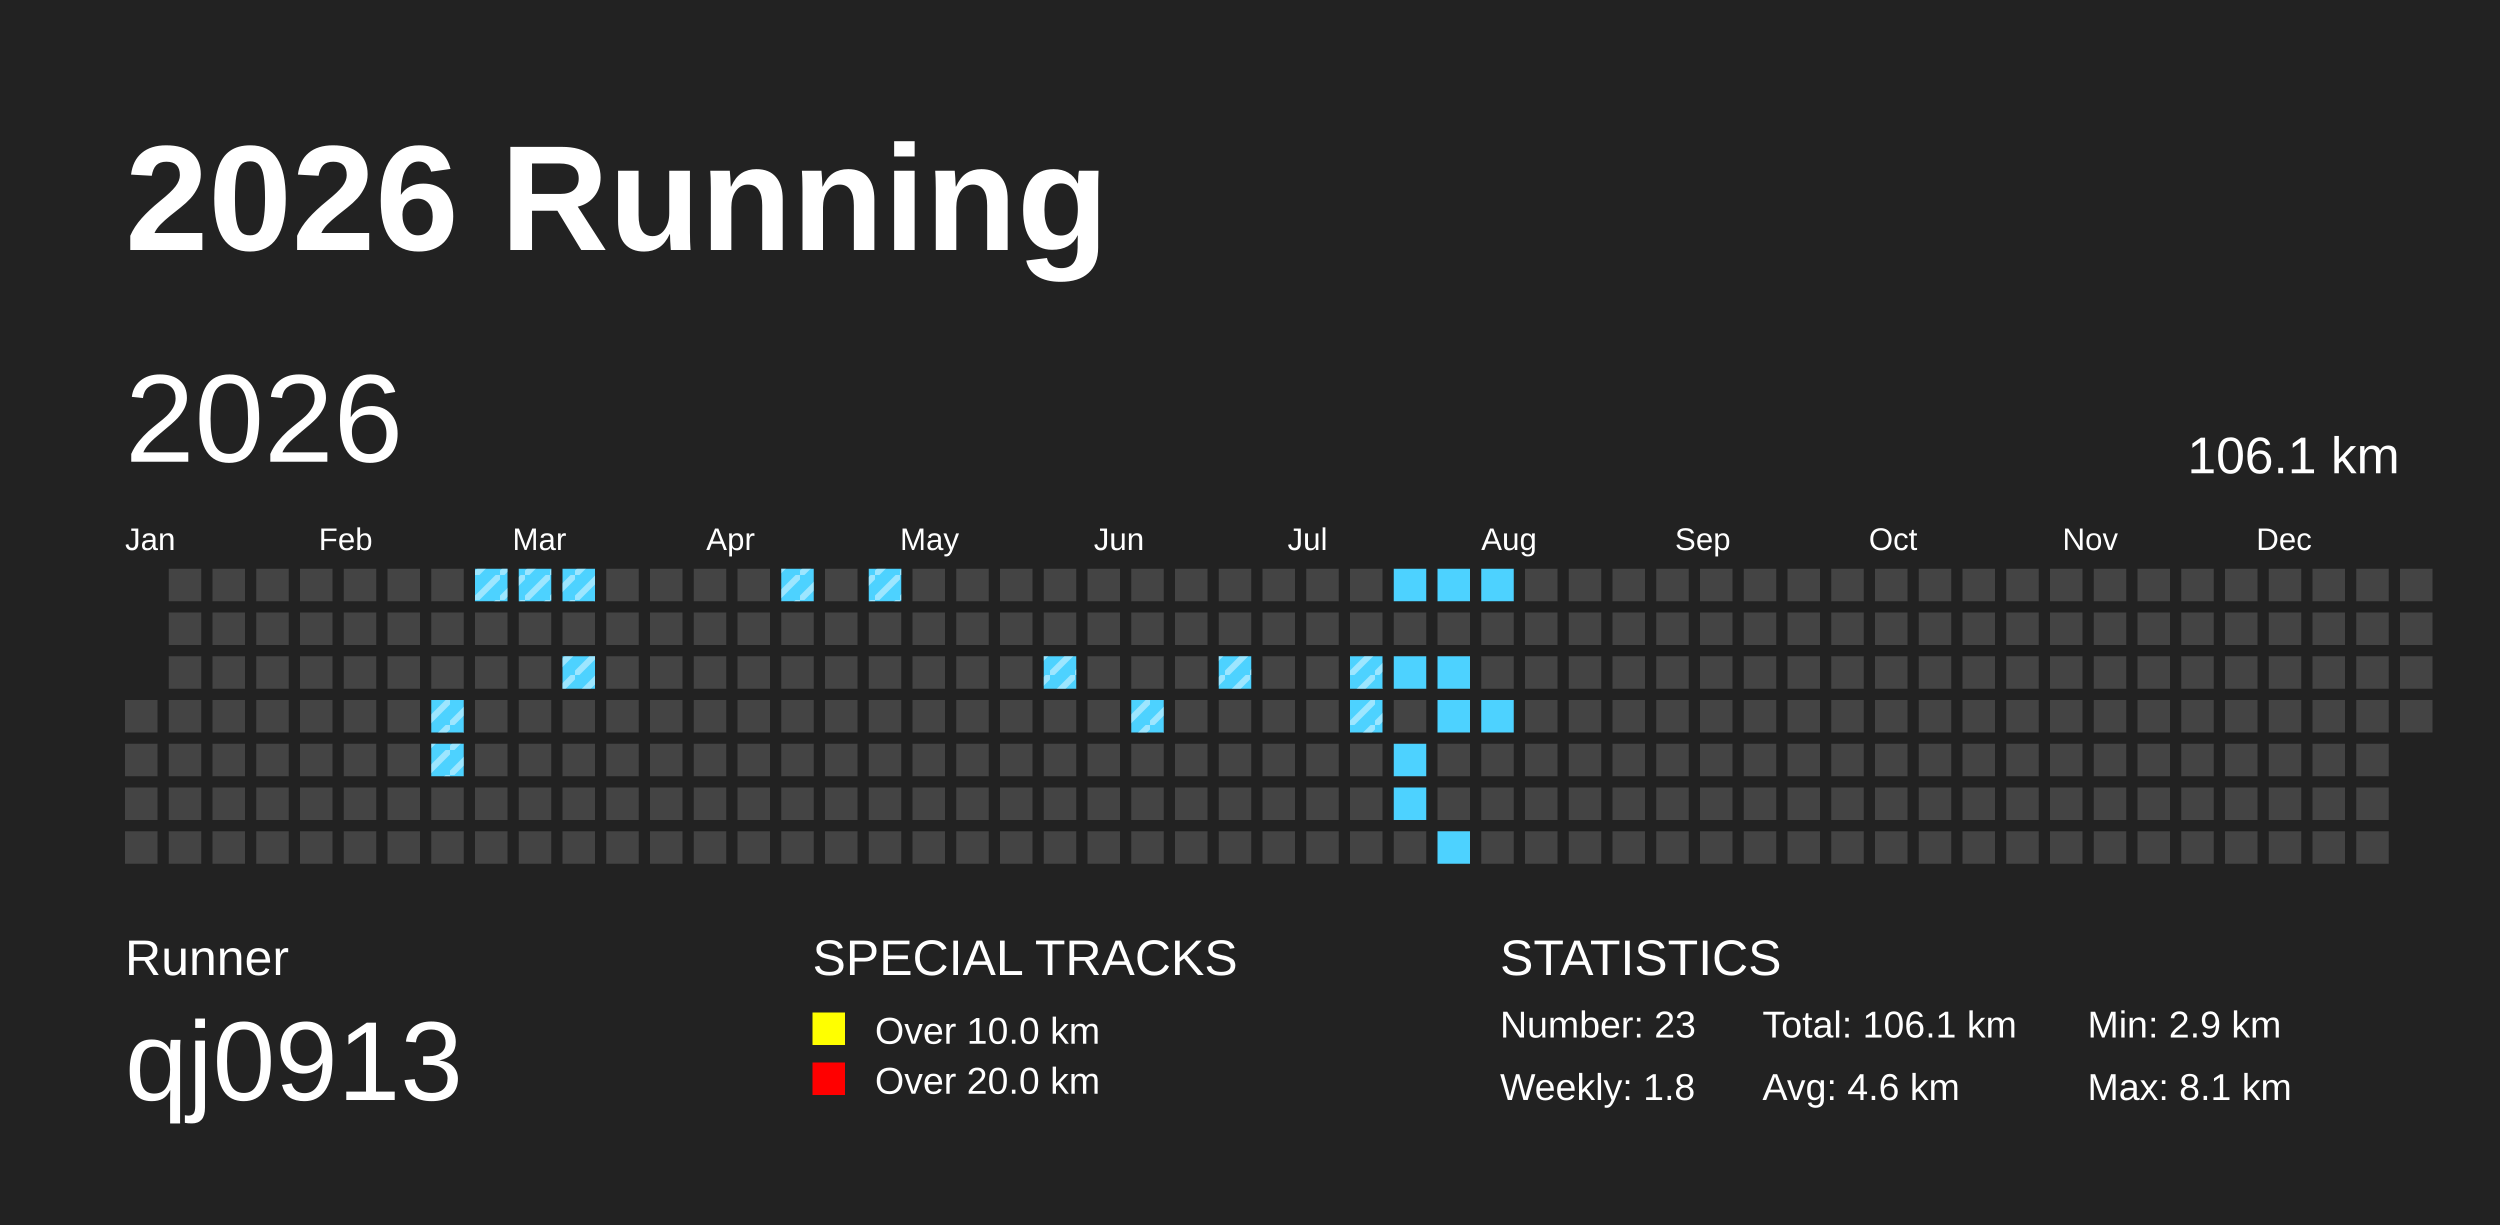
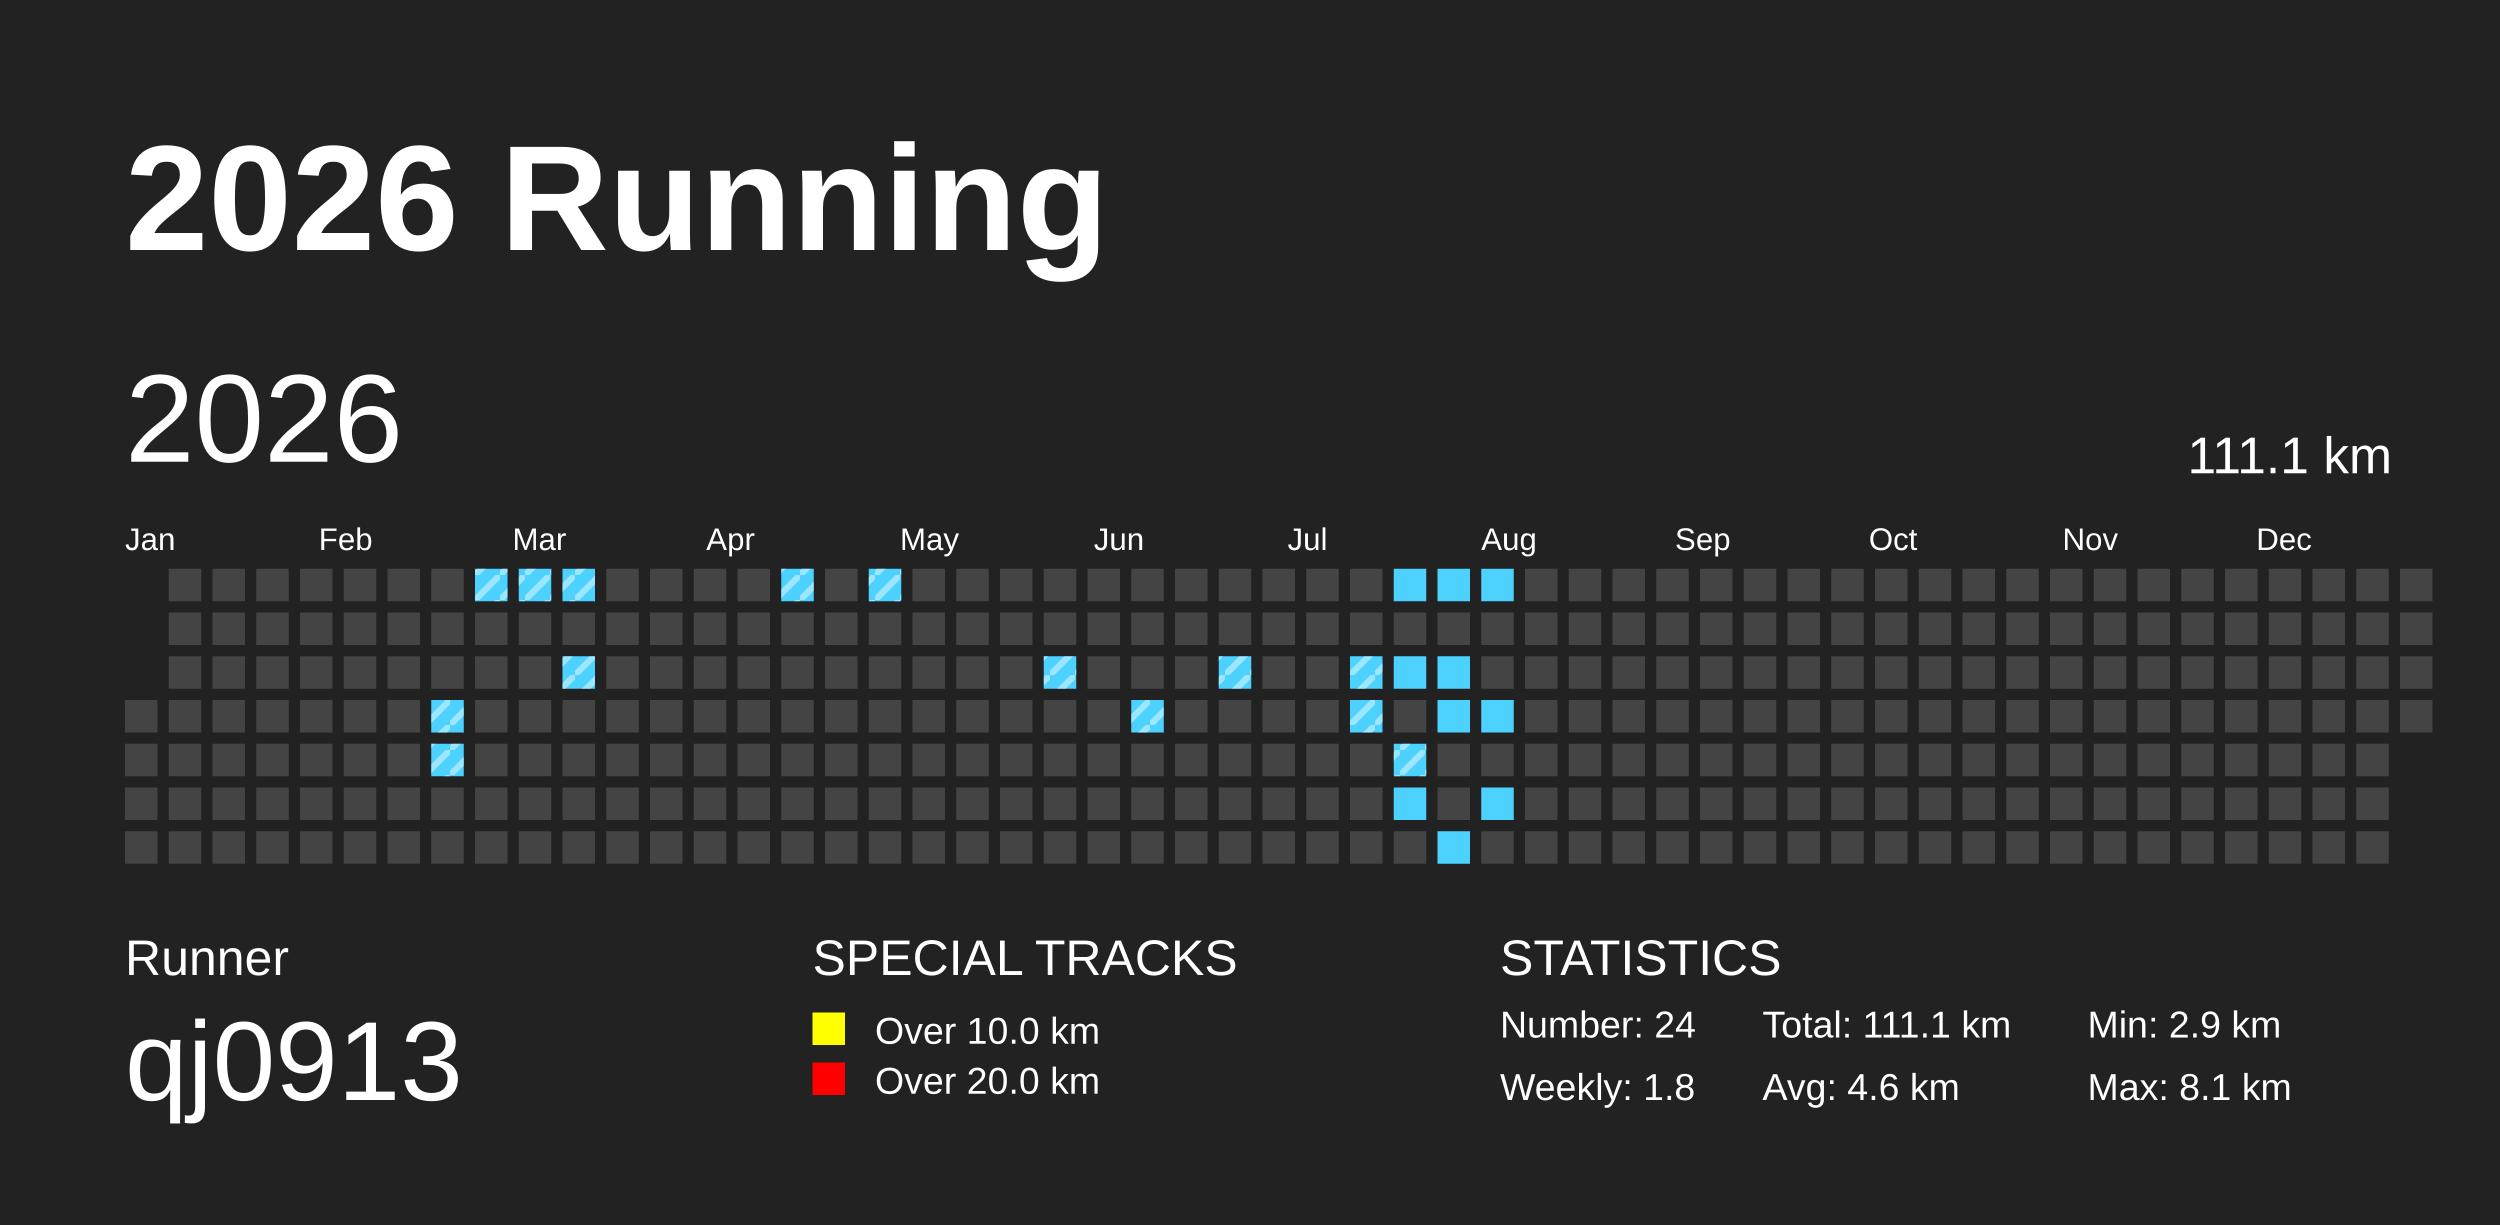
<svg xmlns="http://www.w3.org/2000/svg" baseProfile="full" height="98mm" version="1.1" viewBox="0,0,200,98" width="200mm">
  <defs>
    <pattern height="2" id="indoor-stripe" patternUnits="userSpaceOnUse" width="2">
      <line stroke="white" stroke-opacity="0.45" stroke-width="0.5" x1="0" x2="2" y1="2" y2="0" />
    </pattern>
  </defs>
  <rect fill="#222222" height="98" width="200" x="0" y="0" />
  <text fill="#FFFFFF" style="font-size:12px; font-family:Arial; font-weight:bold;" x="10" y="20">2026 Running</text>
  <text fill="#FFFFFF" style="font-size:4px; font-family:Arial" x="10" y="78">Runner</text>
  <text fill="#FFFFFF" style="font-size:9px; font-family:Arial" x="10" y="88">qj0913</text>
  <text fill="#FFFFFF" style="font-size:4px; font-family:Arial" x="65" y="78">SPECIAL TRACKS</text>
  <rect fill="yellow" height="2.6" width="2.6" x="65" y="81" />
  <text fill="#FFFFFF" style="font-size:3px; font-family:Arial" x="70" y="83.5">Over 10.0 km</text>
  <rect fill="red" height="2.6" width="2.6" x="65" y="85" />
  <text fill="#FFFFFF" style="font-size:3px; font-family:Arial" x="70" y="87.5">Over 20.0 km</text>
  <text fill="#FFFFFF" style="font-size:4px; font-family:Arial" x="120" y="78">STATISTICS</text>
-   <text fill="#FFFFFF" style="font-size:3px; font-family:Arial" x="120" y="83">Number: 23</text>
+   <text fill="#FFFFFF" style="font-size:3px; font-family:Arial" x="120" y="83">Number: 24</text>
  <text fill="#FFFFFF" style="font-size:3px; font-family:Arial" x="120" y="88">Weekly: 1.8</text>
-   <text fill="#FFFFFF" style="font-size:3px; font-family:Arial" x="141" y="83">Total: 106.1 km</text>
+   <text fill="#FFFFFF" style="font-size:3px; font-family:Arial" x="141" y="83">Total: 111.1 km</text>
  <text fill="#FFFFFF" style="font-size:3px; font-family:Arial" x="141" y="88">Avg: 4.6 km</text>
  <text fill="#FFFFFF" style="font-size:3px; font-family:Arial" x="167" y="83">Min: 2.9 km</text>
  <text fill="#FFFFFF" style="font-size:3px; font-family:Arial" x="167" y="88">Max: 8.1 km</text>
  <text dominant-baseline="hanging" fill="#FFFFFF" style="font-size:10.0px; font-family:Arial;" x="10" y="30">2026</text>
-   <text dominant-baseline="hanging" fill="#FFFFFF" style="font-size:4.125px; font-family:Arial;" x="175" y="35">106.1 km</text>
+   <text dominant-baseline="hanging" fill="#FFFFFF" style="font-size:4.125px; font-family:Arial;" x="175" y="35">111.1 km</text>
  <text fill="#FFFFFF" style="font-size:2.5px; font-family:Arial" x="10.0" y="44">Jan</text>
  <text fill="#FFFFFF" style="font-size:2.5px; font-family:Arial" x="25.5" y="44">Feb</text>
  <text fill="#FFFFFF" style="font-size:2.5px; font-family:Arial" x="41.0" y="44">Mar</text>
  <text fill="#FFFFFF" style="font-size:2.5px; font-family:Arial" x="56.5" y="44">Apr</text>
  <text fill="#FFFFFF" style="font-size:2.5px; font-family:Arial" x="72.0" y="44">May</text>
  <text fill="#FFFFFF" style="font-size:2.5px; font-family:Arial" x="87.5" y="44">Jun</text>
  <text fill="#FFFFFF" style="font-size:2.5px; font-family:Arial" x="103.0" y="44">Jul</text>
  <text fill="#FFFFFF" style="font-size:2.5px; font-family:Arial" x="118.5" y="44">Aug</text>
  <text fill="#FFFFFF" style="font-size:2.5px; font-family:Arial" x="134.0" y="44">Sep</text>
  <text fill="#FFFFFF" style="font-size:2.5px; font-family:Arial" x="149.5" y="44">Oct</text>
  <text fill="#FFFFFF" style="font-size:2.5px; font-family:Arial" x="165.0" y="44">Nov</text>
  <text fill="#FFFFFF" style="font-size:2.5px; font-family:Arial" x="180.5" y="44">Dec</text>
  <rect fill="#444444" height="2.6" width="2.6" x="10.0" y="56.0" />
  <rect fill="#444444" height="2.6" width="2.6" x="10.0" y="59.5" />
  <rect fill="#444444" height="2.6" width="2.6" x="10.0" y="63.0" />
  <rect fill="#444444" height="2.6" width="2.6" x="10.0" y="66.5" />
  <rect fill="#444444" height="2.6" width="2.6" x="13.5" y="45.5" />
  <rect fill="#444444" height="2.6" width="2.6" x="13.5" y="49.0" />
  <rect fill="#444444" height="2.6" width="2.6" x="13.5" y="52.5" />
  <rect fill="#444444" height="2.6" width="2.6" x="13.5" y="56.0" />
  <rect fill="#444444" height="2.6" width="2.6" x="13.5" y="59.5" />
  <rect fill="#444444" height="2.6" width="2.6" x="13.5" y="63.0" />
  <rect fill="#444444" height="2.6" width="2.6" x="13.5" y="66.5" />
  <rect fill="#444444" height="2.6" width="2.6" x="17.0" y="45.5" />
  <rect fill="#444444" height="2.6" width="2.6" x="17.0" y="49.0" />
  <rect fill="#444444" height="2.6" width="2.6" x="17.0" y="52.5" />
  <rect fill="#444444" height="2.6" width="2.6" x="17.0" y="56.0" />
  <rect fill="#444444" height="2.6" width="2.6" x="17.0" y="59.5" />
  <rect fill="#444444" height="2.6" width="2.6" x="17.0" y="63.0" />
  <rect fill="#444444" height="2.6" width="2.6" x="17.0" y="66.5" />
  <rect fill="#444444" height="2.6" width="2.6" x="20.5" y="45.5" />
  <rect fill="#444444" height="2.6" width="2.6" x="20.5" y="49.0" />
  <rect fill="#444444" height="2.6" width="2.6" x="20.5" y="52.5" />
  <rect fill="#444444" height="2.6" width="2.6" x="20.5" y="56.0" />
  <rect fill="#444444" height="2.6" width="2.6" x="20.5" y="59.5" />
  <rect fill="#444444" height="2.6" width="2.6" x="20.5" y="63.0" />
  <rect fill="#444444" height="2.6" width="2.6" x="20.5" y="66.5" />
  <rect fill="#444444" height="2.6" width="2.6" x="24.0" y="45.5" />
  <rect fill="#444444" height="2.6" width="2.6" x="24.0" y="49.0" />
  <rect fill="#444444" height="2.6" width="2.6" x="24.0" y="52.5" />
  <rect fill="#444444" height="2.6" width="2.6" x="24.0" y="56.0" />
  <rect fill="#444444" height="2.6" width="2.6" x="24.0" y="59.5" />
  <rect fill="#444444" height="2.6" width="2.6" x="24.0" y="63.0" />
  <rect fill="#444444" height="2.6" width="2.6" x="24.0" y="66.5" />
  <rect fill="#444444" height="2.6" width="2.6" x="27.5" y="45.5" />
  <rect fill="#444444" height="2.6" width="2.6" x="27.5" y="49.0" />
  <rect fill="#444444" height="2.6" width="2.6" x="27.5" y="52.5" />
  <rect fill="#444444" height="2.6" width="2.6" x="27.5" y="56.0" />
  <rect fill="#444444" height="2.6" width="2.6" x="27.5" y="59.5" />
  <rect fill="#444444" height="2.6" width="2.6" x="27.5" y="63.0" />
  <rect fill="#444444" height="2.6" width="2.6" x="27.5" y="66.5" />
  <rect fill="#444444" height="2.6" width="2.6" x="31.0" y="45.5" />
  <rect fill="#444444" height="2.6" width="2.6" x="31.0" y="49.0" />
  <rect fill="#444444" height="2.6" width="2.6" x="31.0" y="52.5" />
  <rect fill="#444444" height="2.6" width="2.6" x="31.0" y="56.0" />
  <rect fill="#444444" height="2.6" width="2.6" x="31.0" y="59.5" />
  <rect fill="#444444" height="2.6" width="2.6" x="31.0" y="63.0" />
  <rect fill="#444444" height="2.6" width="2.6" x="31.0" y="66.5" />
  <rect fill="#444444" height="2.6" width="2.6" x="34.5" y="45.5" />
  <rect fill="#444444" height="2.6" width="2.6" x="34.5" y="49.0" />
  <rect fill="#444444" height="2.6" width="2.6" x="34.5" y="52.5" />
  <rect fill="#4DD2FF" height="2.6" width="2.6" x="34.5" y="56.0" />
  <rect fill="url(#indoor-stripe)" height="2.6" style="pointer-events: none;" width="2.6" x="34.5" y="56.0" />
  <rect fill="#4DD2FF" height="2.6" width="2.6" x="34.5" y="59.5" />
  <rect fill="url(#indoor-stripe)" height="2.6" style="pointer-events: none;" width="2.6" x="34.5" y="59.5" />
  <rect fill="#444444" height="2.6" width="2.6" x="34.5" y="63.0" />
  <rect fill="#444444" height="2.6" width="2.6" x="34.5" y="66.5" />
  <rect fill="#4DD2FF" height="2.6" width="2.6" x="38.0" y="45.5" />
  <rect fill="url(#indoor-stripe)" height="2.6" style="pointer-events: none;" width="2.6" x="38.0" y="45.5" />
  <rect fill="#444444" height="2.6" width="2.6" x="38.0" y="49.0" />
  <rect fill="#444444" height="2.6" width="2.6" x="38.0" y="52.5" />
  <rect fill="#444444" height="2.6" width="2.6" x="38.0" y="56.0" />
  <rect fill="#444444" height="2.6" width="2.6" x="38.0" y="59.5" />
  <rect fill="#444444" height="2.6" width="2.6" x="38.0" y="63.0" />
  <rect fill="#444444" height="2.6" width="2.6" x="38.0" y="66.5" />
  <rect fill="#4DD2FF" height="2.6" width="2.6" x="41.5" y="45.5" />
  <rect fill="url(#indoor-stripe)" height="2.6" style="pointer-events: none;" width="2.6" x="41.5" y="45.5" />
  <rect fill="#444444" height="2.6" width="2.6" x="41.5" y="49.0" />
  <rect fill="#444444" height="2.6" width="2.6" x="41.5" y="52.5" />
  <rect fill="#444444" height="2.6" width="2.6" x="41.5" y="56.0" />
  <rect fill="#444444" height="2.6" width="2.6" x="41.5" y="59.5" />
  <rect fill="#444444" height="2.6" width="2.6" x="41.5" y="63.0" />
  <rect fill="#444444" height="2.6" width="2.6" x="41.5" y="66.5" />
  <rect fill="#4DD2FF" height="2.6" width="2.6" x="45.0" y="45.5" />
  <rect fill="url(#indoor-stripe)" height="2.6" style="pointer-events: none;" width="2.6" x="45.0" y="45.5" />
  <rect fill="#444444" height="2.6" width="2.6" x="45.0" y="49.0" />
  <rect fill="#4DD2FF" height="2.6" width="2.6" x="45.0" y="52.5" />
  <rect fill="url(#indoor-stripe)" height="2.6" style="pointer-events: none;" width="2.6" x="45.0" y="52.5" />
  <rect fill="#444444" height="2.6" width="2.6" x="45.0" y="56.0" />
  <rect fill="#444444" height="2.6" width="2.6" x="45.0" y="59.5" />
  <rect fill="#444444" height="2.6" width="2.6" x="45.0" y="63.0" />
  <rect fill="#444444" height="2.6" width="2.6" x="45.0" y="66.5" />
  <rect fill="#444444" height="2.6" width="2.6" x="48.5" y="45.5" />
  <rect fill="#444444" height="2.6" width="2.6" x="48.5" y="49.0" />
  <rect fill="#444444" height="2.6" width="2.6" x="48.5" y="52.5" />
  <rect fill="#444444" height="2.6" width="2.6" x="48.5" y="56.0" />
  <rect fill="#444444" height="2.6" width="2.6" x="48.5" y="59.5" />
  <rect fill="#444444" height="2.6" width="2.6" x="48.5" y="63.0" />
  <rect fill="#444444" height="2.6" width="2.6" x="48.5" y="66.5" />
  <rect fill="#444444" height="2.6" width="2.6" x="52.0" y="45.5" />
  <rect fill="#444444" height="2.6" width="2.6" x="52.0" y="49.0" />
  <rect fill="#444444" height="2.6" width="2.6" x="52.0" y="52.5" />
  <rect fill="#444444" height="2.6" width="2.6" x="52.0" y="56.0" />
  <rect fill="#444444" height="2.6" width="2.6" x="52.0" y="59.5" />
  <rect fill="#444444" height="2.6" width="2.6" x="52.0" y="63.0" />
  <rect fill="#444444" height="2.6" width="2.6" x="52.0" y="66.5" />
  <rect fill="#444444" height="2.6" width="2.6" x="55.5" y="45.5" />
  <rect fill="#444444" height="2.6" width="2.6" x="55.5" y="49.0" />
  <rect fill="#444444" height="2.6" width="2.6" x="55.5" y="52.5" />
  <rect fill="#444444" height="2.6" width="2.6" x="55.5" y="56.0" />
  <rect fill="#444444" height="2.6" width="2.6" x="55.5" y="59.5" />
  <rect fill="#444444" height="2.6" width="2.6" x="55.5" y="63.0" />
  <rect fill="#444444" height="2.6" width="2.6" x="55.5" y="66.5" />
  <rect fill="#444444" height="2.6" width="2.6" x="59.0" y="45.5" />
  <rect fill="#444444" height="2.6" width="2.6" x="59.0" y="49.0" />
  <rect fill="#444444" height="2.6" width="2.6" x="59.0" y="52.5" />
  <rect fill="#444444" height="2.6" width="2.6" x="59.0" y="56.0" />
  <rect fill="#444444" height="2.6" width="2.6" x="59.0" y="59.5" />
  <rect fill="#444444" height="2.6" width="2.6" x="59.0" y="63.0" />
  <rect fill="#444444" height="2.6" width="2.6" x="59.0" y="66.5" />
  <rect fill="#4DD2FF" height="2.6" width="2.6" x="62.5" y="45.5" />
  <rect fill="url(#indoor-stripe)" height="2.6" style="pointer-events: none;" width="2.6" x="62.5" y="45.5" />
  <rect fill="#444444" height="2.6" width="2.6" x="62.5" y="49.0" />
  <rect fill="#444444" height="2.6" width="2.6" x="62.5" y="52.5" />
  <rect fill="#444444" height="2.6" width="2.6" x="62.5" y="56.0" />
  <rect fill="#444444" height="2.6" width="2.6" x="62.5" y="59.5" />
  <rect fill="#444444" height="2.6" width="2.6" x="62.5" y="63.0" />
  <rect fill="#444444" height="2.6" width="2.6" x="62.5" y="66.5" />
  <rect fill="#444444" height="2.6" width="2.6" x="66.0" y="45.5" />
  <rect fill="#444444" height="2.6" width="2.6" x="66.0" y="49.0" />
  <rect fill="#444444" height="2.6" width="2.6" x="66.0" y="52.5" />
  <rect fill="#444444" height="2.6" width="2.6" x="66.0" y="56.0" />
  <rect fill="#444444" height="2.6" width="2.6" x="66.0" y="59.5" />
  <rect fill="#444444" height="2.6" width="2.6" x="66.0" y="63.0" />
  <rect fill="#444444" height="2.6" width="2.6" x="66.0" y="66.5" />
  <rect fill="#4DD2FF" height="2.6" width="2.6" x="69.5" y="45.5" />
  <rect fill="url(#indoor-stripe)" height="2.6" style="pointer-events: none;" width="2.6" x="69.5" y="45.5" />
  <rect fill="#444444" height="2.6" width="2.6" x="69.5" y="49.0" />
  <rect fill="#444444" height="2.6" width="2.6" x="69.5" y="52.5" />
  <rect fill="#444444" height="2.6" width="2.6" x="69.5" y="56.0" />
  <rect fill="#444444" height="2.6" width="2.6" x="69.5" y="59.5" />
  <rect fill="#444444" height="2.6" width="2.6" x="69.5" y="63.0" />
  <rect fill="#444444" height="2.6" width="2.6" x="69.5" y="66.5" />
  <rect fill="#444444" height="2.6" width="2.6" x="73.0" y="45.5" />
  <rect fill="#444444" height="2.6" width="2.6" x="73.0" y="49.0" />
  <rect fill="#444444" height="2.6" width="2.6" x="73.0" y="52.5" />
  <rect fill="#444444" height="2.6" width="2.6" x="73.0" y="56.0" />
  <rect fill="#444444" height="2.6" width="2.6" x="73.0" y="59.5" />
  <rect fill="#444444" height="2.6" width="2.6" x="73.0" y="63.0" />
  <rect fill="#444444" height="2.6" width="2.6" x="73.0" y="66.5" />
  <rect fill="#444444" height="2.6" width="2.6" x="76.5" y="45.5" />
  <rect fill="#444444" height="2.6" width="2.6" x="76.5" y="49.0" />
  <rect fill="#444444" height="2.6" width="2.6" x="76.5" y="52.5" />
  <rect fill="#444444" height="2.6" width="2.6" x="76.5" y="56.0" />
  <rect fill="#444444" height="2.6" width="2.6" x="76.5" y="59.5" />
  <rect fill="#444444" height="2.6" width="2.6" x="76.5" y="63.0" />
  <rect fill="#444444" height="2.6" width="2.6" x="76.5" y="66.5" />
  <rect fill="#444444" height="2.6" width="2.6" x="80.0" y="45.5" />
  <rect fill="#444444" height="2.6" width="2.6" x="80.0" y="49.0" />
  <rect fill="#444444" height="2.6" width="2.6" x="80.0" y="52.5" />
  <rect fill="#444444" height="2.6" width="2.6" x="80.0" y="56.0" />
  <rect fill="#444444" height="2.6" width="2.6" x="80.0" y="59.5" />
  <rect fill="#444444" height="2.6" width="2.6" x="80.0" y="63.0" />
  <rect fill="#444444" height="2.6" width="2.6" x="80.0" y="66.5" />
  <rect fill="#444444" height="2.6" width="2.6" x="83.5" y="45.5" />
  <rect fill="#444444" height="2.6" width="2.6" x="83.5" y="49.0" />
  <rect fill="#4DD2FF" height="2.6" width="2.6" x="83.5" y="52.5" />
  <rect fill="url(#indoor-stripe)" height="2.6" style="pointer-events: none;" width="2.6" x="83.5" y="52.5" />
  <rect fill="#444444" height="2.6" width="2.6" x="83.5" y="56.0" />
  <rect fill="#444444" height="2.6" width="2.6" x="83.5" y="59.5" />
  <rect fill="#444444" height="2.6" width="2.6" x="83.5" y="63.0" />
  <rect fill="#444444" height="2.6" width="2.6" x="83.5" y="66.5" />
  <rect fill="#444444" height="2.6" width="2.6" x="87.0" y="45.5" />
  <rect fill="#444444" height="2.6" width="2.6" x="87.0" y="49.0" />
  <rect fill="#444444" height="2.6" width="2.6" x="87.0" y="52.5" />
  <rect fill="#444444" height="2.6" width="2.6" x="87.0" y="56.0" />
  <rect fill="#444444" height="2.6" width="2.6" x="87.0" y="59.5" />
  <rect fill="#444444" height="2.6" width="2.6" x="87.0" y="63.0" />
  <rect fill="#444444" height="2.6" width="2.6" x="87.0" y="66.5" />
  <rect fill="#444444" height="2.6" width="2.6" x="90.5" y="45.5" />
  <rect fill="#444444" height="2.6" width="2.6" x="90.5" y="49.0" />
  <rect fill="#444444" height="2.6" width="2.6" x="90.5" y="52.5" />
  <rect fill="#4DD2FF" height="2.6" width="2.6" x="90.5" y="56.0" />
  <rect fill="url(#indoor-stripe)" height="2.6" style="pointer-events: none;" width="2.6" x="90.5" y="56.0" />
  <rect fill="#444444" height="2.6" width="2.6" x="90.5" y="59.5" />
  <rect fill="#444444" height="2.6" width="2.6" x="90.5" y="63.0" />
  <rect fill="#444444" height="2.6" width="2.6" x="90.5" y="66.5" />
  <rect fill="#444444" height="2.6" width="2.6" x="94.0" y="45.5" />
  <rect fill="#444444" height="2.6" width="2.6" x="94.0" y="49.0" />
  <rect fill="#444444" height="2.6" width="2.6" x="94.0" y="52.5" />
  <rect fill="#444444" height="2.6" width="2.6" x="94.0" y="56.0" />
  <rect fill="#444444" height="2.6" width="2.6" x="94.0" y="59.5" />
  <rect fill="#444444" height="2.6" width="2.6" x="94.0" y="63.0" />
  <rect fill="#444444" height="2.6" width="2.6" x="94.0" y="66.5" />
  <rect fill="#444444" height="2.6" width="2.6" x="97.5" y="45.5" />
  <rect fill="#444444" height="2.6" width="2.6" x="97.5" y="49.0" />
  <rect fill="#4DD2FF" height="2.6" width="2.6" x="97.5" y="52.5" />
  <rect fill="url(#indoor-stripe)" height="2.6" style="pointer-events: none;" width="2.6" x="97.5" y="52.5" />
  <rect fill="#444444" height="2.6" width="2.6" x="97.5" y="56.0" />
  <rect fill="#444444" height="2.6" width="2.6" x="97.5" y="59.5" />
  <rect fill="#444444" height="2.6" width="2.6" x="97.5" y="63.0" />
  <rect fill="#444444" height="2.6" width="2.6" x="97.5" y="66.5" />
  <rect fill="#444444" height="2.6" width="2.6" x="101.0" y="45.5" />
  <rect fill="#444444" height="2.6" width="2.6" x="101.0" y="49.0" />
  <rect fill="#444444" height="2.6" width="2.6" x="101.0" y="52.5" />
  <rect fill="#444444" height="2.6" width="2.6" x="101.0" y="56.0" />
  <rect fill="#444444" height="2.6" width="2.6" x="101.0" y="59.5" />
  <rect fill="#444444" height="2.6" width="2.6" x="101.0" y="63.0" />
  <rect fill="#444444" height="2.6" width="2.6" x="101.0" y="66.5" />
  <rect fill="#444444" height="2.6" width="2.6" x="104.5" y="45.5" />
  <rect fill="#444444" height="2.6" width="2.6" x="104.5" y="49.0" />
  <rect fill="#444444" height="2.6" width="2.6" x="104.5" y="52.5" />
  <rect fill="#444444" height="2.6" width="2.6" x="104.5" y="56.0" />
  <rect fill="#444444" height="2.6" width="2.6" x="104.5" y="59.5" />
  <rect fill="#444444" height="2.6" width="2.6" x="104.5" y="63.0" />
  <rect fill="#444444" height="2.6" width="2.6" x="104.5" y="66.5" />
  <rect fill="#444444" height="2.6" width="2.6" x="108.0" y="45.5" />
  <rect fill="#444444" height="2.6" width="2.6" x="108.0" y="49.0" />
  <rect fill="#4DD2FF" height="2.6" width="2.6" x="108.0" y="52.5" />
  <rect fill="url(#indoor-stripe)" height="2.6" style="pointer-events: none;" width="2.6" x="108.0" y="52.5" />
  <rect fill="#4DD2FF" height="2.6" width="2.6" x="108.0" y="56.0" />
  <rect fill="url(#indoor-stripe)" height="2.6" style="pointer-events: none;" width="2.6" x="108.0" y="56.0" />
  <rect fill="#444444" height="2.6" width="2.6" x="108.0" y="59.5" />
  <rect fill="#444444" height="2.6" width="2.6" x="108.0" y="63.0" />
  <rect fill="#444444" height="2.6" width="2.6" x="108.0" y="66.5" />
  <rect fill="#4DD2FF" height="2.6" width="2.6" x="111.5" y="45.5" />
  <rect fill="#444444" height="2.6" width="2.6" x="111.5" y="49.0" />
  <rect fill="#4DD2FF" height="2.6" width="2.6" x="111.5" y="52.5" />
  <rect fill="#444444" height="2.6" width="2.6" x="111.5" y="56.0" />
  <rect fill="#4DD2FF" height="2.6" width="2.6" x="111.5" y="59.5" />
+   <rect fill="url(#indoor-stripe)" height="2.6" style="pointer-events: none;" width="2.6" x="111.5" y="59.5" />
  <rect fill="#4DD2FF" height="2.6" width="2.6" x="111.5" y="63.0" />
  <rect fill="#444444" height="2.6" width="2.6" x="111.5" y="66.5" />
  <rect fill="#4DD2FF" height="2.6" width="2.6" x="115.0" y="45.5" />
  <rect fill="#444444" height="2.6" width="2.6" x="115.0" y="49.0" />
  <rect fill="#4DD2FF" height="2.6" width="2.6" x="115.0" y="52.5" />
  <rect fill="#4DD2FF" height="2.6" width="2.6" x="115.0" y="56.0" />
  <rect fill="#444444" height="2.6" width="2.6" x="115.0" y="59.5" />
  <rect fill="#444444" height="2.6" width="2.6" x="115.0" y="63.0" />
  <rect fill="#4DD2FF" height="2.6" width="2.6" x="115.0" y="66.5" />
  <rect fill="#4DD2FF" height="2.6" width="2.6" x="118.5" y="45.5" />
  <rect fill="#444444" height="2.6" width="2.6" x="118.5" y="49.0" />
  <rect fill="#444444" height="2.6" width="2.6" x="118.5" y="52.5" />
  <rect fill="#4DD2FF" height="2.6" width="2.6" x="118.5" y="56.0" />
  <rect fill="#444444" height="2.6" width="2.6" x="118.5" y="59.5" />
-   <rect fill="#444444" height="2.6" width="2.6" x="118.5" y="63.0" />
+   <rect fill="#4DD2FF" height="2.6" width="2.6" x="118.5" y="63.0" />
  <rect fill="#444444" height="2.6" width="2.6" x="118.5" y="66.5" />
  <rect fill="#444444" height="2.6" width="2.6" x="122.0" y="45.5" />
  <rect fill="#444444" height="2.6" width="2.6" x="122.0" y="49.0" />
  <rect fill="#444444" height="2.6" width="2.6" x="122.0" y="52.5" />
  <rect fill="#444444" height="2.6" width="2.6" x="122.0" y="56.0" />
  <rect fill="#444444" height="2.6" width="2.6" x="122.0" y="59.5" />
  <rect fill="#444444" height="2.6" width="2.6" x="122.0" y="63.0" />
  <rect fill="#444444" height="2.6" width="2.6" x="122.0" y="66.5" />
  <rect fill="#444444" height="2.6" width="2.6" x="125.5" y="45.5" />
  <rect fill="#444444" height="2.6" width="2.6" x="125.5" y="49.0" />
  <rect fill="#444444" height="2.6" width="2.6" x="125.5" y="52.5" />
  <rect fill="#444444" height="2.6" width="2.6" x="125.5" y="56.0" />
  <rect fill="#444444" height="2.6" width="2.6" x="125.5" y="59.5" />
  <rect fill="#444444" height="2.6" width="2.6" x="125.5" y="63.0" />
  <rect fill="#444444" height="2.6" width="2.6" x="125.5" y="66.5" />
  <rect fill="#444444" height="2.6" width="2.6" x="129.0" y="45.5" />
  <rect fill="#444444" height="2.6" width="2.6" x="129.0" y="49.0" />
  <rect fill="#444444" height="2.6" width="2.6" x="129.0" y="52.5" />
  <rect fill="#444444" height="2.6" width="2.6" x="129.0" y="56.0" />
  <rect fill="#444444" height="2.6" width="2.6" x="129.0" y="59.5" />
  <rect fill="#444444" height="2.6" width="2.6" x="129.0" y="63.0" />
  <rect fill="#444444" height="2.6" width="2.6" x="129.0" y="66.5" />
  <rect fill="#444444" height="2.6" width="2.6" x="132.5" y="45.5" />
  <rect fill="#444444" height="2.6" width="2.6" x="132.5" y="49.0" />
  <rect fill="#444444" height="2.6" width="2.6" x="132.5" y="52.5" />
  <rect fill="#444444" height="2.6" width="2.6" x="132.5" y="56.0" />
  <rect fill="#444444" height="2.6" width="2.6" x="132.5" y="59.5" />
  <rect fill="#444444" height="2.6" width="2.6" x="132.5" y="63.0" />
  <rect fill="#444444" height="2.6" width="2.6" x="132.5" y="66.5" />
  <rect fill="#444444" height="2.6" width="2.6" x="136.0" y="45.5" />
  <rect fill="#444444" height="2.6" width="2.6" x="136.0" y="49.0" />
  <rect fill="#444444" height="2.6" width="2.6" x="136.0" y="52.5" />
  <rect fill="#444444" height="2.6" width="2.6" x="136.0" y="56.0" />
  <rect fill="#444444" height="2.6" width="2.6" x="136.0" y="59.5" />
  <rect fill="#444444" height="2.6" width="2.6" x="136.0" y="63.0" />
  <rect fill="#444444" height="2.6" width="2.6" x="136.0" y="66.5" />
  <rect fill="#444444" height="2.6" width="2.6" x="139.5" y="45.5" />
  <rect fill="#444444" height="2.6" width="2.6" x="139.5" y="49.0" />
  <rect fill="#444444" height="2.6" width="2.6" x="139.5" y="52.5" />
  <rect fill="#444444" height="2.6" width="2.6" x="139.5" y="56.0" />
  <rect fill="#444444" height="2.6" width="2.6" x="139.5" y="59.5" />
  <rect fill="#444444" height="2.6" width="2.6" x="139.5" y="63.0" />
  <rect fill="#444444" height="2.6" width="2.6" x="139.5" y="66.5" />
  <rect fill="#444444" height="2.6" width="2.6" x="143.0" y="45.5" />
  <rect fill="#444444" height="2.6" width="2.6" x="143.0" y="49.0" />
  <rect fill="#444444" height="2.6" width="2.6" x="143.0" y="52.5" />
  <rect fill="#444444" height="2.6" width="2.6" x="143.0" y="56.0" />
  <rect fill="#444444" height="2.6" width="2.6" x="143.0" y="59.5" />
  <rect fill="#444444" height="2.6" width="2.6" x="143.0" y="63.0" />
  <rect fill="#444444" height="2.6" width="2.6" x="143.0" y="66.5" />
  <rect fill="#444444" height="2.6" width="2.6" x="146.5" y="45.5" />
  <rect fill="#444444" height="2.6" width="2.6" x="146.5" y="49.0" />
  <rect fill="#444444" height="2.6" width="2.6" x="146.5" y="52.5" />
  <rect fill="#444444" height="2.6" width="2.6" x="146.5" y="56.0" />
  <rect fill="#444444" height="2.6" width="2.6" x="146.5" y="59.5" />
  <rect fill="#444444" height="2.6" width="2.6" x="146.5" y="63.0" />
  <rect fill="#444444" height="2.6" width="2.6" x="146.5" y="66.5" />
  <rect fill="#444444" height="2.6" width="2.6" x="150.0" y="45.5" />
  <rect fill="#444444" height="2.6" width="2.6" x="150.0" y="49.0" />
  <rect fill="#444444" height="2.6" width="2.6" x="150.0" y="52.5" />
  <rect fill="#444444" height="2.6" width="2.6" x="150.0" y="56.0" />
  <rect fill="#444444" height="2.6" width="2.6" x="150.0" y="59.5" />
  <rect fill="#444444" height="2.6" width="2.6" x="150.0" y="63.0" />
  <rect fill="#444444" height="2.6" width="2.6" x="150.0" y="66.5" />
  <rect fill="#444444" height="2.6" width="2.6" x="153.5" y="45.5" />
  <rect fill="#444444" height="2.6" width="2.6" x="153.5" y="49.0" />
  <rect fill="#444444" height="2.6" width="2.6" x="153.5" y="52.5" />
  <rect fill="#444444" height="2.6" width="2.6" x="153.5" y="56.0" />
  <rect fill="#444444" height="2.6" width="2.6" x="153.5" y="59.5" />
  <rect fill="#444444" height="2.6" width="2.6" x="153.5" y="63.0" />
  <rect fill="#444444" height="2.6" width="2.6" x="153.5" y="66.5" />
  <rect fill="#444444" height="2.6" width="2.6" x="157.0" y="45.5" />
  <rect fill="#444444" height="2.6" width="2.6" x="157.0" y="49.0" />
  <rect fill="#444444" height="2.6" width="2.6" x="157.0" y="52.5" />
  <rect fill="#444444" height="2.6" width="2.6" x="157.0" y="56.0" />
  <rect fill="#444444" height="2.6" width="2.6" x="157.0" y="59.5" />
  <rect fill="#444444" height="2.6" width="2.6" x="157.0" y="63.0" />
  <rect fill="#444444" height="2.6" width="2.6" x="157.0" y="66.5" />
  <rect fill="#444444" height="2.6" width="2.6" x="160.5" y="45.5" />
  <rect fill="#444444" height="2.6" width="2.6" x="160.5" y="49.0" />
  <rect fill="#444444" height="2.6" width="2.6" x="160.5" y="52.5" />
  <rect fill="#444444" height="2.6" width="2.6" x="160.5" y="56.0" />
  <rect fill="#444444" height="2.6" width="2.6" x="160.5" y="59.5" />
  <rect fill="#444444" height="2.6" width="2.6" x="160.5" y="63.0" />
  <rect fill="#444444" height="2.6" width="2.6" x="160.5" y="66.5" />
  <rect fill="#444444" height="2.6" width="2.6" x="164.0" y="45.5" />
  <rect fill="#444444" height="2.6" width="2.6" x="164.0" y="49.0" />
  <rect fill="#444444" height="2.6" width="2.6" x="164.0" y="52.5" />
  <rect fill="#444444" height="2.6" width="2.6" x="164.0" y="56.0" />
  <rect fill="#444444" height="2.6" width="2.6" x="164.0" y="59.5" />
  <rect fill="#444444" height="2.6" width="2.6" x="164.0" y="63.0" />
  <rect fill="#444444" height="2.6" width="2.6" x="164.0" y="66.5" />
  <rect fill="#444444" height="2.6" width="2.6" x="167.5" y="45.5" />
  <rect fill="#444444" height="2.6" width="2.6" x="167.5" y="49.0" />
  <rect fill="#444444" height="2.6" width="2.6" x="167.5" y="52.5" />
  <rect fill="#444444" height="2.6" width="2.6" x="167.5" y="56.0" />
  <rect fill="#444444" height="2.6" width="2.6" x="167.5" y="59.5" />
  <rect fill="#444444" height="2.6" width="2.6" x="167.5" y="63.0" />
  <rect fill="#444444" height="2.6" width="2.6" x="167.5" y="66.5" />
  <rect fill="#444444" height="2.6" width="2.6" x="171.0" y="45.5" />
  <rect fill="#444444" height="2.6" width="2.6" x="171.0" y="49.0" />
  <rect fill="#444444" height="2.6" width="2.6" x="171.0" y="52.5" />
  <rect fill="#444444" height="2.6" width="2.6" x="171.0" y="56.0" />
  <rect fill="#444444" height="2.6" width="2.6" x="171.0" y="59.5" />
  <rect fill="#444444" height="2.6" width="2.6" x="171.0" y="63.0" />
  <rect fill="#444444" height="2.6" width="2.6" x="171.0" y="66.5" />
  <rect fill="#444444" height="2.6" width="2.6" x="174.5" y="45.5" />
  <rect fill="#444444" height="2.6" width="2.6" x="174.5" y="49.0" />
  <rect fill="#444444" height="2.6" width="2.6" x="174.5" y="52.5" />
  <rect fill="#444444" height="2.6" width="2.6" x="174.5" y="56.0" />
  <rect fill="#444444" height="2.6" width="2.6" x="174.5" y="59.5" />
  <rect fill="#444444" height="2.6" width="2.6" x="174.5" y="63.0" />
  <rect fill="#444444" height="2.6" width="2.6" x="174.5" y="66.5" />
  <rect fill="#444444" height="2.6" width="2.6" x="178.0" y="45.5" />
  <rect fill="#444444" height="2.6" width="2.6" x="178.0" y="49.0" />
  <rect fill="#444444" height="2.6" width="2.6" x="178.0" y="52.5" />
  <rect fill="#444444" height="2.6" width="2.6" x="178.0" y="56.0" />
  <rect fill="#444444" height="2.6" width="2.6" x="178.0" y="59.5" />
  <rect fill="#444444" height="2.6" width="2.6" x="178.0" y="63.0" />
  <rect fill="#444444" height="2.6" width="2.6" x="178.0" y="66.5" />
  <rect fill="#444444" height="2.6" width="2.6" x="181.5" y="45.5" />
  <rect fill="#444444" height="2.6" width="2.6" x="181.5" y="49.0" />
  <rect fill="#444444" height="2.6" width="2.6" x="181.5" y="52.5" />
  <rect fill="#444444" height="2.6" width="2.6" x="181.5" y="56.0" />
  <rect fill="#444444" height="2.6" width="2.6" x="181.5" y="59.5" />
  <rect fill="#444444" height="2.6" width="2.6" x="181.5" y="63.0" />
  <rect fill="#444444" height="2.6" width="2.6" x="181.5" y="66.5" />
  <rect fill="#444444" height="2.6" width="2.6" x="185.0" y="45.5" />
  <rect fill="#444444" height="2.6" width="2.6" x="185.0" y="49.0" />
  <rect fill="#444444" height="2.6" width="2.6" x="185.0" y="52.5" />
  <rect fill="#444444" height="2.6" width="2.6" x="185.0" y="56.0" />
  <rect fill="#444444" height="2.6" width="2.6" x="185.0" y="59.5" />
  <rect fill="#444444" height="2.6" width="2.6" x="185.0" y="63.0" />
  <rect fill="#444444" height="2.6" width="2.6" x="185.0" y="66.5" />
  <rect fill="#444444" height="2.6" width="2.6" x="188.5" y="45.5" />
  <rect fill="#444444" height="2.6" width="2.6" x="188.5" y="49.0" />
  <rect fill="#444444" height="2.6" width="2.6" x="188.5" y="52.5" />
  <rect fill="#444444" height="2.6" width="2.6" x="188.5" y="56.0" />
  <rect fill="#444444" height="2.6" width="2.6" x="188.5" y="59.5" />
  <rect fill="#444444" height="2.6" width="2.6" x="188.5" y="63.0" />
  <rect fill="#444444" height="2.6" width="2.6" x="188.5" y="66.5" />
  <rect fill="#444444" height="2.6" width="2.6" x="192.0" y="45.5" />
  <rect fill="#444444" height="2.6" width="2.6" x="192.0" y="49.0" />
  <rect fill="#444444" height="2.6" width="2.6" x="192.0" y="52.5" />
  <rect fill="#444444" height="2.6" width="2.6" x="192.0" y="56.0" />
</svg>
